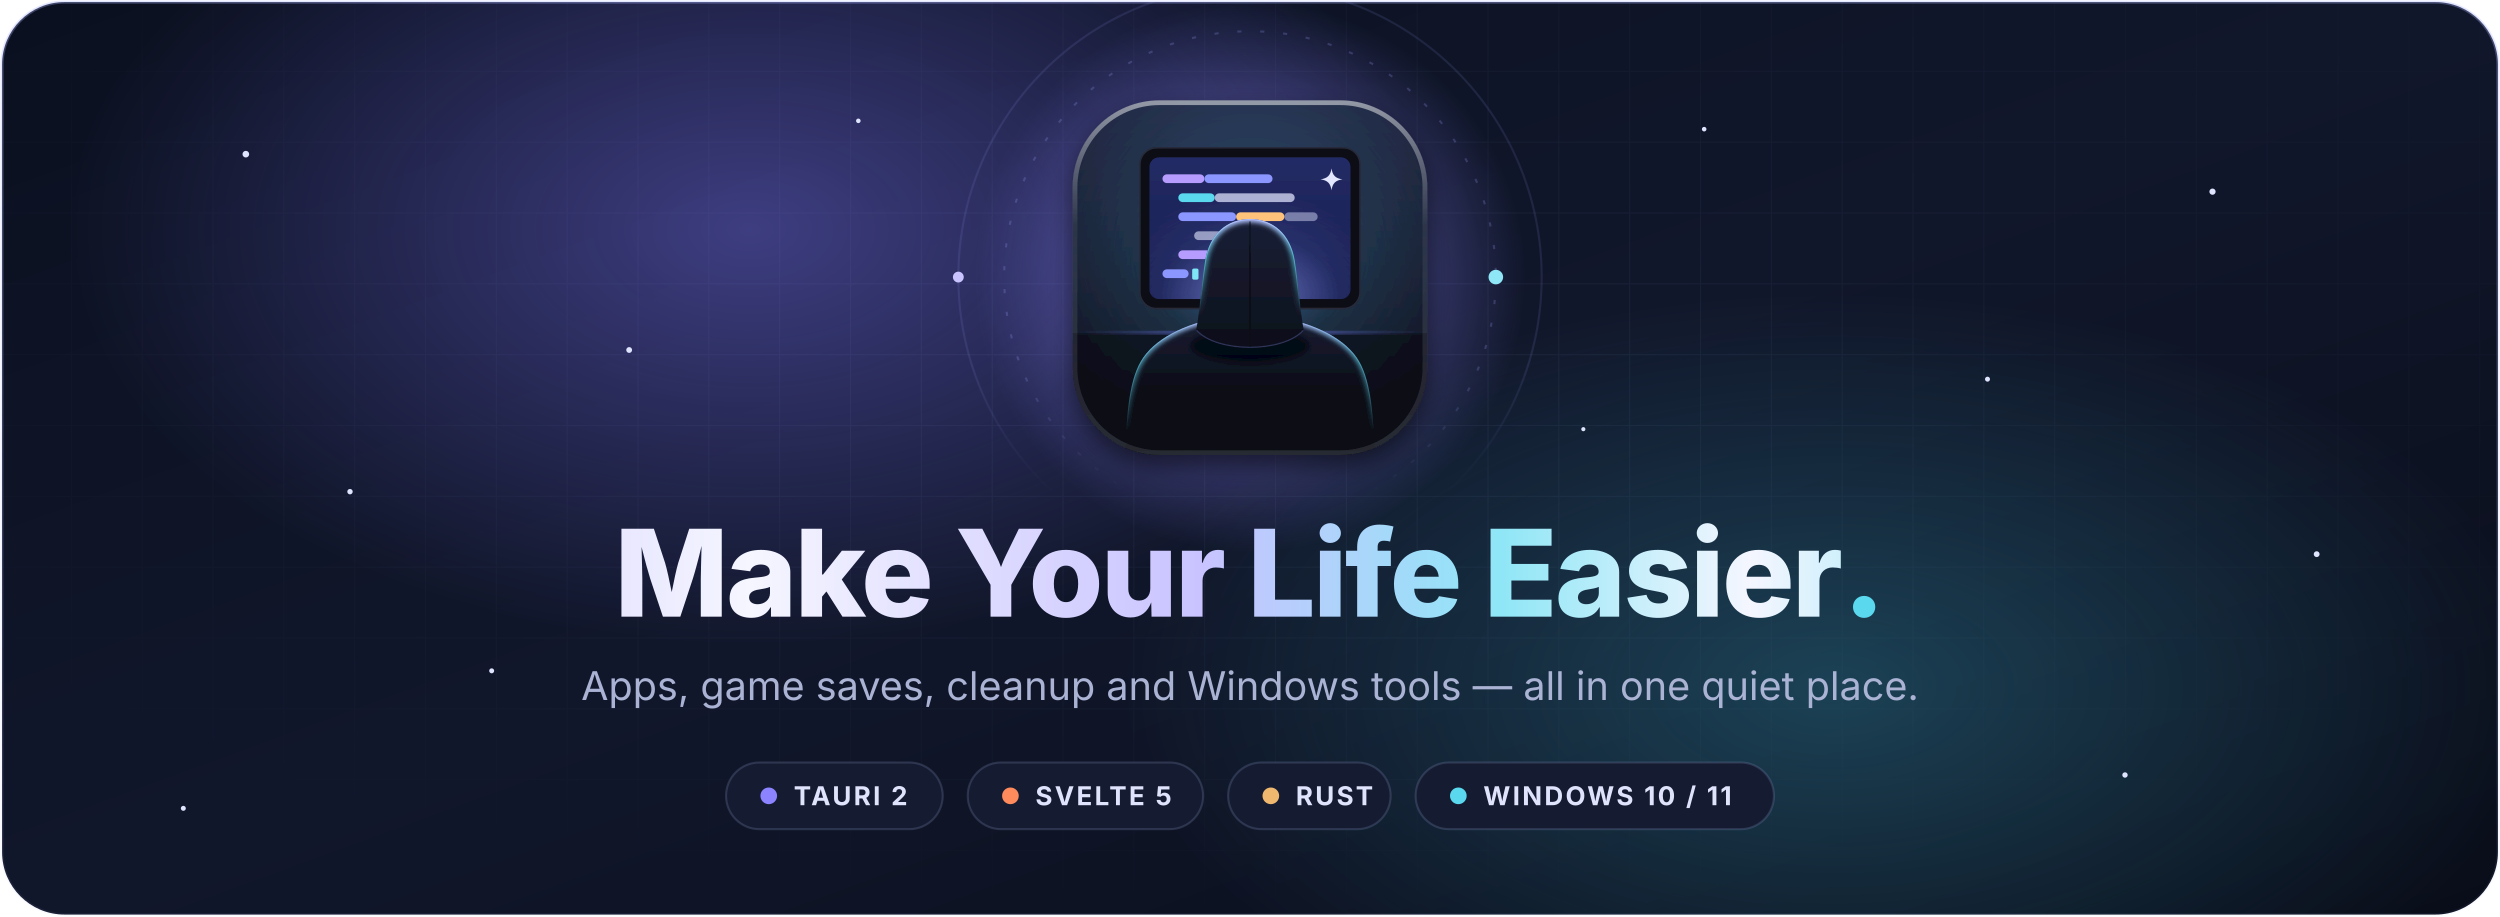
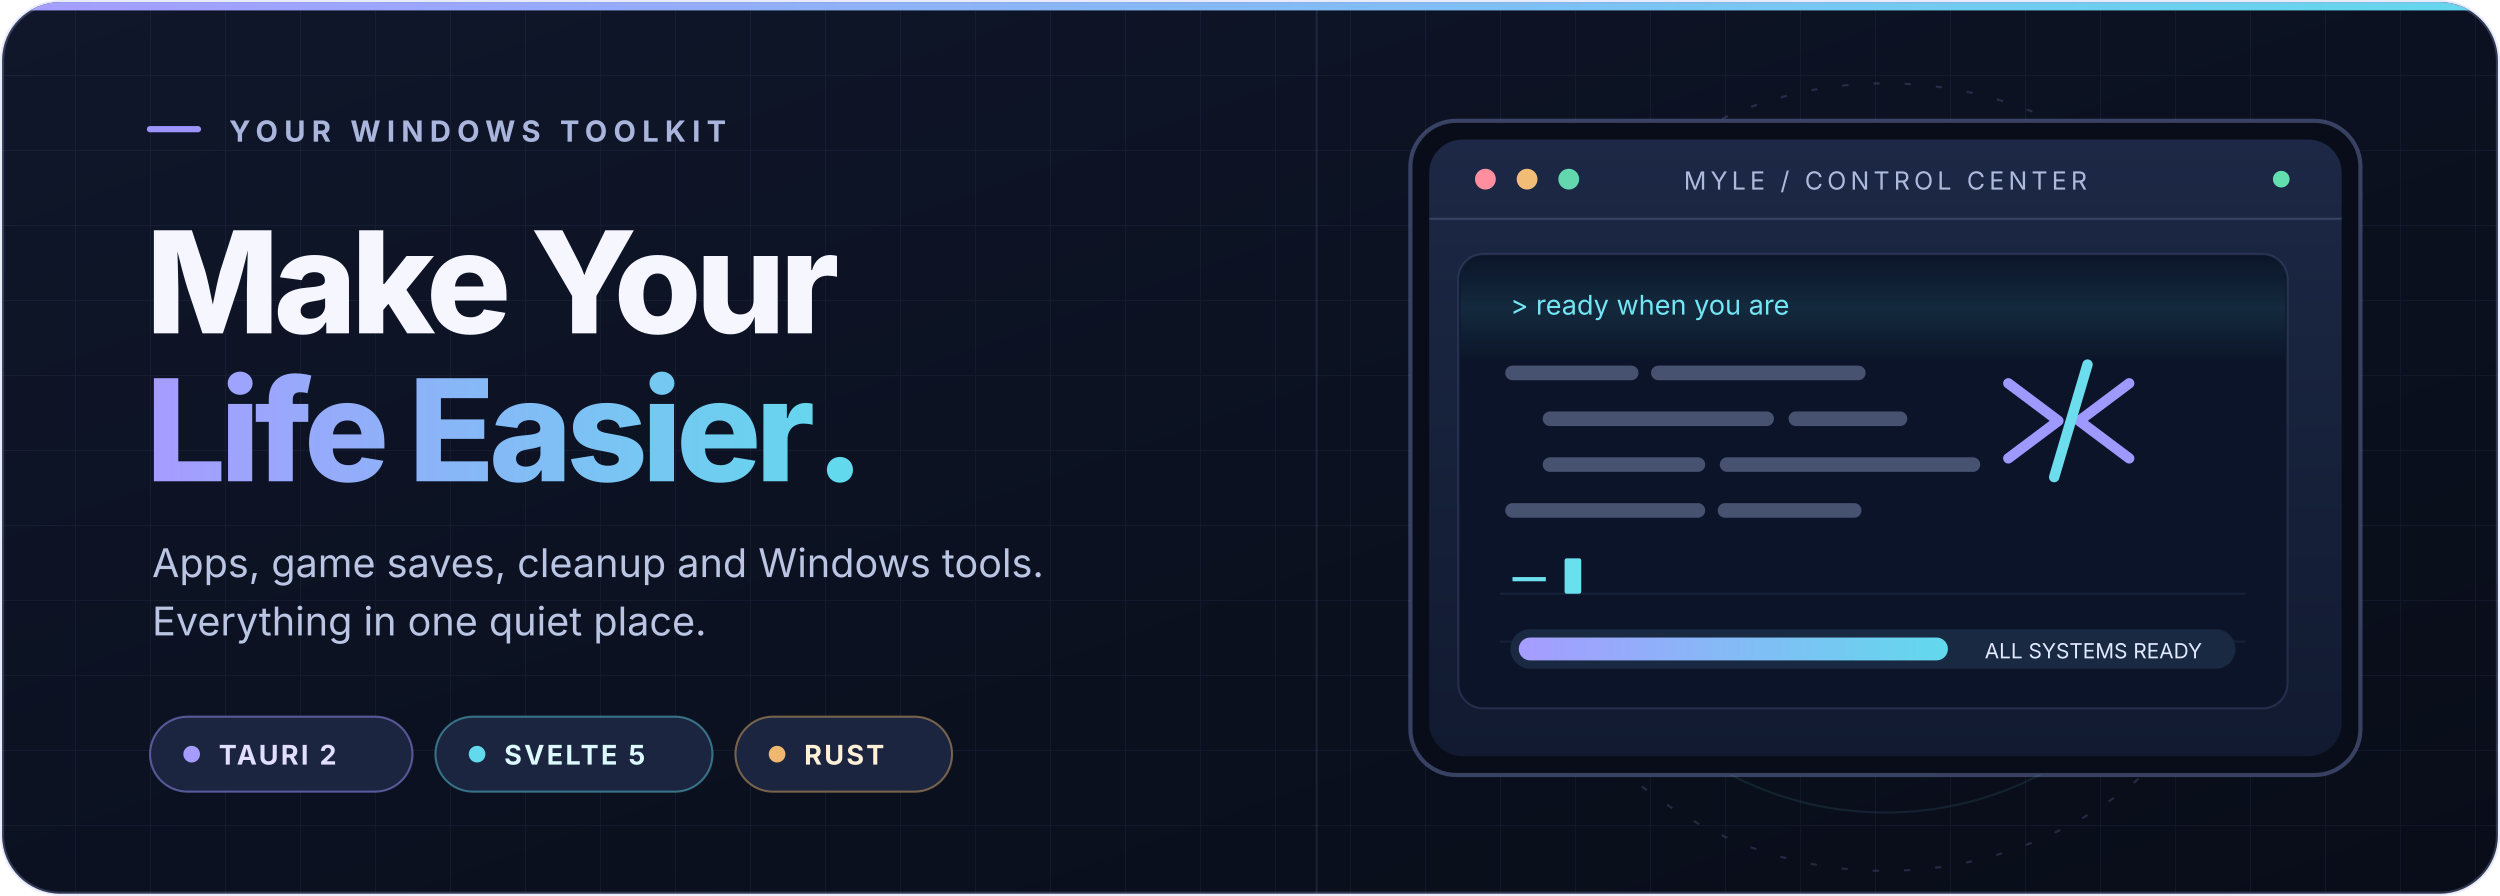
- <svg xmlns="http://www.w3.org/2000/svg" width="1200" height="440" viewBox="0 0 1200 440" role="img" aria-labelledby="t d">
-   <style>
-     .glow-a { animation: drift-a 14s ease-in-out infinite alternate; }
-     .glow-b { animation: drift-b 17s ease-in-out infinite alternate; }
-     .star { animation: twinkle 4s ease-in-out infinite; }
-     .halo { transform-box: fill-box; transform-origin: center; animation: pulse 4.5s ease-in-out infinite; }
-     .orbit { transform-origin: 600px 133px; animation: spin 26s linear infinite; }
-     .orbit.rev { animation-duration: 38s; animation-direction: reverse; }
-     .ln { transform-box: fill-box; transform-origin: left center; animation: type 7s cubic-bezier(.3,.7,.3,1) infinite both; }
-     .cursor { animation: blink 1s steps(1) infinite; }
-     .spark { transform-box: fill-box; transform-origin: center; animation: sparkle 3.2s ease-in-out infinite; }
-     .coder { animation: bob 2.4s ease-in-out infinite; }
-     .screen-glow { animation: flicker 5s ease-in-out infinite; }
-     .chip-dot { transform-box: fill-box; transform-origin: center; animation: pulse 2.6s ease-in-out infinite; }
-     .rise { animation: rise 1s cubic-bezier(.2,.8,.2,1) both; }
-     @keyframes drift-a { to { transform: translate(90px, 30px); } }
-     @keyframes drift-b { to { transform: translate(-110px, -26px); } }
-     @keyframes twinkle { 0%, 100% { opacity: .15; } 50% { opacity: .9; } }
-     @keyframes pulse { 0%, 100% { transform: scale(.92); opacity: .65; } 50% { transform: scale(1.06); opacity: 1; } }
-     @keyframes spin { to { transform: rotate(360deg); } }
-     @keyframes type {
-       0% { transform: scaleX(0); opacity: 1; }
-       9% { transform: scaleX(1); }
-       82% { transform: scaleX(1); opacity: 1; }
-       92%, 100% { transform: scaleX(1); opacity: 0; }
-     }
-     @keyframes blink { 50% { opacity: 0; } }
-     @keyframes sparkle { 0%, 100% { transform: scale(.7) rotate(0deg); opacity: .6; } 50% { transform: scale(1.15) rotate(90deg); opacity: 1; } }
-     @keyframes bob { 0%, 100% { transform: translateY(0); } 50% { transform: translateY(-14px); } }
-     @keyframes flicker { 0%, 100% { opacity: .8; } 45% { opacity: 1; } 55% { opacity: .7; } }
-     @keyframes rise { from { opacity: 0; transform: translateY(14px); } }
-     @media (prefers-reduced-motion: reduce) { * { animation: none !important; } }
-   </style>
+ <svg xmlns="http://www.w3.org/2000/svg" width="1200" height="430" viewBox="0 0 1200 430" role="img" aria-labelledby="title description">
  <defs>
-     <linearGradient id="bg" x1="0" y1="0" x2="1" y2="1">
-       <stop stop-color="#0b1020" />
-       <stop offset=".5" stop-color="#11172b" />
+     <linearGradient id="background" x2="1" y2="1">
+       <stop stop-color="#10172b" />
+       <stop offset=".52" stop-color="#0b1120" />
      <stop offset="1" stop-color="#090d19" />
    </linearGradient>
-     <radialGradient id="glow-indigo">
-       <stop stop-color="#7f76ff" stop-opacity=".42" />
-       <stop offset="1" stop-color="#7f76ff" stop-opacity="0" />
-     </radialGradient>
-     <radialGradient id="glow-cyan">
-       <stop stop-color="#45c8e6" stop-opacity=".26" />
-       <stop offset="1" stop-color="#45c8e6" stop-opacity="0" />
-     </radialGradient>
-     <radialGradient id="halo">
-       <stop offset=".45" stop-color="#8b83ff" stop-opacity=".42" />
-       <stop offset="1" stop-color="#8b83ff" stop-opacity="0" />
-     </radialGradient>
-     <radialGradient id="grid-fade" cx=".5" cy=".38" r=".62">
-       <stop stop-color="#fff" />
-       <stop offset="1" stop-color="#fff" stop-opacity="0" />
-     </radialGradient>
-     <mask id="grid-mask">
-       <rect width="1200" height="440" fill="url(#grid-fade)" />
-     </mask>
-     <pattern id="grid" width="34" height="34" patternUnits="userSpaceOnUse">
-       <path d="M34 0H0v34" fill="none" stroke="#8e9bd0" stroke-opacity=".09" />
+     <linearGradient id="accent" x1="0" y1="0" x2="1" y2="0">
+       <stop stop-color="#a69cff" />
+       <stop offset="1" stop-color="#62d9ed" />
+     </linearGradient>
+     <linearGradient id="panel" x2="0" y2="1">
+       <stop stop-color="#1c2845" />
+       <stop offset="1" stop-color="#111a30" />
+     </linearGradient>
+     <linearGradient id="scan" x2="0" y2="1">
+       <stop stop-color="#5ad8ee" stop-opacity="0" />
+       <stop offset=".5" stop-color="#5ad8ee" stop-opacity=".11" />
+       <stop offset="1" stop-color="#5ad8ee" stop-opacity="0" />
+     </linearGradient>
+     <pattern id="grid" width="36" height="36" patternUnits="userSpaceOnUse">
+       <path d="M36 0H0V36" fill="none" stroke="#9ba7dc" stroke-opacity=".065" />
    </pattern>
-     <linearGradient id="title" x1="360" y1="0" x2="840" y2="0" gradientUnits="userSpaceOnUse" spreadMethod="reflect">
-       <stop stop-color="#f5f6ff" />
-       <stop offset=".45" stop-color="#c9c3ff" />
-       <stop offset=".75" stop-color="#8fe6f6" />
-       <stop offset="1" stop-color="#f5f6ff" />
-       <animateTransform attributeName="gradientTransform" type="translate" values="0 0; 480 0" dur="7s" repeatCount="indefinite" />
-     </linearGradient>
-     <linearGradient id="frame" x1="0" y1="0" x2="0" y2="1">
-       <stop stop-color="#aab4ff" stop-opacity=".32" />
-       <stop offset="1" stop-color="#aab4ff" stop-opacity=".06" />
-     </linearGradient>
-     <linearGradient id="orbit-fade-g" x1="0" y1="0" x2="0" y2="440" gradientUnits="userSpaceOnUse">
-       <stop offset="0" stop-color="#fff" />
-       <stop offset=".4" stop-color="#fff" />
-       <stop offset=".54" stop-color="#fff" stop-opacity="0" />
-     </linearGradient>
-     <mask id="orbit-fade">
-       <rect width="1200" height="440" fill="url(#orbit-fade-g)" />
-     </mask>
-     <clipPath id="card">
-       <rect x="1" y="1" width="1198" height="438" rx="30" />
+     <clipPath id="outer">
+       <rect x="1" y="1" width="1198" height="428" rx="28" />
    </clipPath>
-     <linearGradient id="i-bg" x1="0" y1="0" x2="0" y2="1">
-       <stop offset="0" stop-color="#232a45" />
-       <stop offset="1" stop-color="#0c0f18" />
-     </linearGradient>
-     <radialGradient id="i-spill" cx=".5" cy=".42" r=".58">
-       <stop offset="0" stop-color="#6f7dff" stop-opacity=".6" />
-       <stop offset=".5" stop-color="#4fb8e8" stop-opacity=".14" />
-       <stop offset="1" stop-color="#4fb8e8" stop-opacity="0" />
-     </radialGradient>
-     <linearGradient id="i-rim" x1="0" y1="0" x2="0" y2="1">
-       <stop offset="0" stop-color="#fff" stop-opacity=".5" />
-       <stop offset=".35" stop-color="#fff" stop-opacity=".07" />
-       <stop offset="1" stop-color="#fff" stop-opacity=".12" />
-     </linearGradient>
-     <linearGradient id="i-screen" x1="0" y1="0" x2="0" y2="1">
-       <stop offset="0" stop-color="#232b66" />
-       <stop offset="1" stop-color="#161c4a" />
-     </linearGradient>
-     <radialGradient id="i-screen-glow" cx=".5" cy="1" r=".75">
-       <stop offset="0" stop-color="#a3b0ff" stop-opacity=".7" />
-       <stop offset=".6" stop-color="#7f8fff" stop-opacity=".12" />
-       <stop offset="1" stop-color="#7f8fff" stop-opacity="0" />
-     </radialGradient>
-     <linearGradient id="i-desk" x1="0" y1="0" x2="1" y2="0">
-       <stop offset="0" stop-color="#3a4380" stop-opacity="0" />
-       <stop offset=".5" stop-color="#5a66c8" />
-       <stop offset="1" stop-color="#3a4380" stop-opacity="0" />
-     </linearGradient>
-     <linearGradient id="i-hood" x1="0" y1="0" x2="0" y2="1">
-       <stop offset="0" stop-color="#1a2036" />
-       <stop offset="1" stop-color="#0c0f1a" />
-     </linearGradient>
-     <linearGradient id="i-torso" x1="0" y1="0" x2="0" y2="1">
-       <stop offset="0" stop-color="#181e33" />
-       <stop offset=".55" stop-color="#090b13" />
-     </linearGradient>
-     <linearGradient id="i-edge" x1="0" y1="0" x2="0" y2="1">
-       <stop offset="0" stop-color="#b3bfff" />
-       <stop offset=".3" stop-color="#5fd4ec" stop-opacity=".6" />
-       <stop offset=".75" stop-color="#5fd4ec" stop-opacity="0" />
-     </linearGradient>
-     <filter id="i-soft" x="-20%" y="-20%" width="140%" height="140%">
-       <feGaussianBlur stdDeviation="6" />
-     </filter>
-     <filter id="blur" x="-50%" y="-50%" width="200%" height="200%">
-       <feGaussianBlur stdDeviation="28" />
-     </filter>
-     <filter id="shadow" x="-30%" y="-30%" width="160%" height="170%">
-       <feDropShadow dx="0" dy="26" stdDeviation="30" flood-color="#000" flood-opacity=".55" />
-     </filter>
-     <clipPath id="i-tile">
-       <rect x="64" y="64" width="896" height="896" rx="220" />
-     </clipPath>
-     <path id="i-hood-shape" d="M512 364C454 364 410 402 399 468C390 522 386 592 376 646C428 704 596 704 648 646C638 592 634 522 625 468C614 402 570 364 512 364Z" />
-     <path id="i-torso-shape" d="M440 612C346 628 268 668 236 724C206 776 198 866 196 1000H828C826 866 818 776 788 724C756 668 678 628 584 612Z" />
-     <clipPath id="i-hood-clip">
-       <use href="#i-hood-shape" />
-     </clipPath>
-     <clipPath id="i-torso-clip">
-       <use href="#i-torso-shape" />
+     <clipPath id="terminal">
+       <rect x="700" y="122" width="398" height="218" rx="12" />
    </clipPath>
  </defs>
-   <g clip-path="url(#card)">
-     <rect width="1200" height="440" fill="url(#bg)" />
-     <rect width="1200" height="440" fill="url(#grid)" mask="url(#grid-mask)" />
-     <ellipse class="glow-a" cx="360" cy="110" rx="330" ry="200" fill="url(#glow-indigo)" />
-     <ellipse class="glow-b" cx="880" cy="330" rx="340" ry="190" fill="url(#glow-cyan)" />
-     <g fill="#dfe4ff">
-       <circle class="star" cx="118" cy="74" r="1.6" />
-       <circle class="star" cx="236" cy="322" r="1.2" style="animation-delay:-1.2s" />
-       <circle class="star" cx="302" cy="168" r="1.4" style="animation-delay:-2.6s" />
-       <circle class="star" cx="412" cy="58" r="1.1" style="animation-delay:-.6s" />
-       <circle class="star" cx="168" cy="236" r="1.3" style="animation-delay:-3.1s" />
-       <circle class="star" cx="1062" cy="92" r="1.5" style="animation-delay:-1.8s" />
-       <circle class="star" cx="954" cy="182" r="1.2" style="animation-delay:-.3s" />
-       <circle class="star" cx="1112" cy="266" r="1.4" style="animation-delay:-2.2s" />
-       <circle class="star" cx="818" cy="62" r="1.1" style="animation-delay:-3.5s" />
-       <circle class="star" cx="1020" cy="372" r="1.3" style="animation-delay:-1s" />
-       <circle class="star" cx="88" cy="388" r="1.2" style="animation-delay:-2.9s" />
-       <circle class="star" cx="760" cy="206" r="1" style="animation-delay:-1.5s" />
+   <style>
+     text{font-family:'Segoe UI Variable Display','Segoe UI',Inter,system-ui,Arial,sans-serif}
+     .trace{stroke-dasharray:320;stroke-dashoffset:320;animation:draw 6s ease-in-out infinite}
+     .trace.two{animation-delay:-1.4s}.trace.three{animation-delay:-2.8s}
+     .cursor{animation:blink 1.1s steps(1,end) infinite}
+     .scan{animation:scan 7s ease-in-out infinite}
+     .status{animation:status 3s ease-in-out infinite}
+     .orbit{transform-origin:905px 229px;animation:orbit 28s linear infinite}
+     @keyframes draw{0%,8%{stroke-dashoffset:320;opacity:.45}34%,76%{stroke-dashoffset:0;opacity:1}94%,100%{stroke-dashoffset:-320;opacity:.45}}
+     @keyframes blink{50%{opacity:0}}
+     @keyframes scan{0%,12%{transform:translateY(-166px);opacity:0}20%{opacity:1}72%{transform:translateY(214px);opacity:1}82%,100%{transform:translateY(214px);opacity:0}}
+     @keyframes status{50%{opacity:.35}}
+     @keyframes orbit{to{transform:rotate(360deg)}}
+     @media (prefers-reduced-motion:reduce){*{animation:none!important}.trace{stroke-dashoffset:0}.scan{display:none}}
+   </style>
+   <g clip-path="url(#outer)">
+     <rect width="1200" height="430" fill="url(#background)" />
+     <rect width="1200" height="430" fill="url(#grid)" />
+     <path d="M0 0h1200v5H0z" fill="url(#accent)" />
+     <path d="M632 0v430" stroke="#9faaf0" stroke-opacity=".12" />
+     <path d="M72 62h23" stroke="#9d94ff" stroke-width="3" stroke-linecap="round" />
+     <text x="110" y="68" font-size="14" font-weight="700" letter-spacing="3" fill="#a9b5dc">YOUR WINDOWS TOOLKIT</text>
+     <text x="70" y="160" font-size="68" font-weight="800" letter-spacing="-2.8" fill="#f5f6ff">Make Your</text>
+     <text x="70" y="231" font-size="68" font-weight="800" letter-spacing="-2.8" fill="url(#accent)">Life Easier<tspan fill="#62d9ed">.</tspan>
+     </text>
+     <text x="73" y="277" font-size="19" fill="#bac5e4">Apps, game saves, cleanup and Windows tools.</text>
+     <text x="73" y="305" font-size="19" fill="#bac5e4">Everything in one quiet place.</text>
+     <g font-size="13" font-weight="700" letter-spacing="1.1">
+       <rect x="72" y="344" width="126" height="36" rx="18" fill="#1b2540" stroke="#9d94ff" stroke-opacity=".5" />
+       <circle cx="92" cy="362" r="4" fill="#a69cff" />
+       <text x="105" y="367" fill="#e2defe">TAURI 2</text>
+       <rect x="209" y="344" width="133" height="36" rx="18" fill="#1b2540" stroke="#62d9ed" stroke-opacity=".45" />
+       <circle cx="229" cy="362" r="4" fill="#62d9ed" />
+       <text x="242" y="367" fill="#dcf9fe">SVELTE 5</text>
+       <rect x="353" y="344" width="104" height="36" rx="18" fill="#1b2540" stroke="#f0b86e" stroke-opacity=".45" />
+       <circle cx="373" cy="362" r="4" fill="#f0b86e" />
+       <text x="386" y="367" fill="#fff0d7">RUST</text>
    </g>
-     <circle class="halo" cx="600" cy="133" r="132" fill="url(#halo)" />
-     <g mask="url(#orbit-fade)">
-       <g class="orbit">
-         <ellipse cx="600" cy="133" rx="118" ry="118" fill="none" stroke="#9aa4ff" stroke-opacity=".22" stroke-dasharray="2 9" />
-         <circle cx="718" cy="133" r="3.5" fill="#8fe6f6" />
+     <circle class="orbit" cx="905" cy="229" r="189" fill="none" stroke="#97a5ef" stroke-opacity=".19" stroke-dasharray="3 12" />
+     <circle cx="905" cy="229" r="161" fill="none" stroke="#6bd8ee" stroke-opacity=".1" />
+     <rect x="677" y="58" width="456" height="314" rx="22" fill="#080d19" stroke="#8b9de2" stroke-opacity=".36" stroke-width="2" />
+     <rect x="686" y="67" width="438" height="296" rx="16" fill="url(#panel)" />
+     <path d="M686 105h438" stroke="#a8b4ef" stroke-opacity=".2" />
+     <circle cx="713" cy="86" r="5" fill="#ff8f9f" />
+     <circle cx="733" cy="86" r="5" fill="#f1bd76" />
+     <circle cx="753" cy="86" r="5" fill="#63d7ad" />
+     <text x="905" y="91" text-anchor="middle" font-size="12" letter-spacing="2" fill="#aebadd">MYLE / CONTROL CENTER</text>
+     <circle class="status" cx="1095" cy="86" r="4" fill="#61dfaf" />
+     <rect x="700" y="122" width="398" height="218" rx="12" fill="#0b1428" stroke="#96a7e9" stroke-opacity=".16" />
+     <g clip-path="url(#terminal)">
+       <path d="M720 285h358M720 308h358" stroke="#a1b9f9" stroke-opacity=".08" />
+       <rect class="scan" x="701" y="122" width="396" height="52" fill="url(#scan)" />
+       <text x="725" y="151" font-family="Consolas,monospace" font-size="13" fill="#73e6f4">&gt; ready when you are</text>
+       <g fill="none" stroke="#aab7e5" stroke-opacity=".38" stroke-linecap="round" stroke-width="7">
+         <path d="M726 179h57m13 0h96M744 201h104m14 0h50M744 223h71m14 0h118M726 245h89m13 0h62" />
      </g>
-       <g class="orbit rev">
-         <ellipse cx="600" cy="133" rx="140" ry="140" fill="none" stroke="#9aa4ff" stroke-opacity=".12" />
-         <circle cx="460" cy="133" r="2.6" fill="#c9c3ff" />
+       <g fill="none" stroke-linecap="round" stroke-width="7">
+         <path class="trace" d="M726 179h57m13 0h96" stroke="#a99eff" />
+         <path class="trace two" d="M744 201h104m14 0h50" stroke="#68d9ec" />
+         <path class="trace three" d="M744 223h71m14 0h118" stroke="#f0b86e" />
+         <path class="trace" d="M726 245h89m13 0h62" stroke="#7eb4fa" />
      </g>
+       <path d="M726 278h16" stroke="#6ce1ed" stroke-width="2" />
+       <rect class="cursor" x="751" y="268" width="8" height="17" rx="1" fill="#68e0ed" />
+       <path d="M964 184l24 18-24 18m58-36l-24 18 24 18" fill="none" stroke="#9d99ff" stroke-width="5" stroke-linecap="round" stroke-linejoin="round" />
+       <path d="M1002 175l-16 54" stroke="#6bddec" stroke-width="5" stroke-linecap="round" />
+       <rect x="725" y="302" width="348" height="19" rx="9.5" fill="#192941" />
+       <rect x="729" y="306" width="206" height="11" rx="5.5" fill="url(#accent)" />
+       <text x="1057" y="316" text-anchor="end" font-family="Consolas,monospace" font-size="10" fill="#e0e9ff">ALL SYSTEMS READY</text>
    </g>
-     <g transform="translate(502.7 36) scale(.19)" filter="url(#shadow)">
-       <rect x="64" y="64" width="896" height="896" rx="220" fill="url(#i-bg)" />
-       <g clip-path="url(#i-tile)">
-         <rect x="64" y="64" width="896" height="896" fill="url(#i-spill)" />
-         <rect x="64" y="652" width="896" height="308" fill="#080a12" opacity=".6" />
-         <rect x="64" y="646" width="896" height="10" fill="url(#i-desk)" />
-         <rect x="232" y="182" width="560" height="410" rx="44" fill="#090c15" />
-         <rect x="234" y="184" width="556" height="406" rx="42" fill="none" stroke="#c8d0ff" stroke-opacity=".16" stroke-width="4" />
-         <rect x="258" y="208" width="508" height="358" rx="24" fill="url(#i-screen)" />
-         <rect class="screen-glow" x="258" y="208" width="508" height="358" rx="24" fill="url(#i-screen-glow)" />
-         <g stroke-linecap="round" stroke-width="22">
-           <path class="ln" d="M302 262h84" stroke="#b69cff" />
-           <path class="ln" d="M408 262h150" stroke="#8b97ff" style="animation-delay:.25s" />
-           <path class="ln" d="M342 310h70" stroke="#5ad8ee" style="animation-delay:.5s" />
-           <path class="ln" d="M434 310h180" stroke="#e3e7ff" stroke-opacity=".72" style="animation-delay:.75s" />
-           <path class="ln" d="M342 358h124" stroke="#8b97ff" style="animation-delay:1s" />
-           <path class="ln" d="M488 358h100" stroke="#ffc27a" style="animation-delay:1.25s" />
-           <path class="ln" d="M610 358h62" stroke="#e3e7ff" stroke-opacity=".45" style="animation-delay:1.5s" />
-           <path class="ln" d="M382 406h116" stroke="#e3e7ff" stroke-opacity=".6" style="animation-delay:1.75s" />
-           <path class="ln" d="M342 454h64" stroke="#b69cff" style="animation-delay:2s" />
-           <path class="ln" d="M302 502h44" stroke="#8b97ff" style="animation-delay:2.25s" />
-         </g>
-         <rect class="cursor" x="366" y="489" width="16" height="28" rx="4" fill="#7ee6f5" />
-         <path class="spark" d="M718 236c2.6 17.6 10 25 27.6 27.6-17.6 2.6-25 10-27.6 27.6-2.6-17.6-10-25-27.6-27.6 17.6-2.6 25-10 27.6-27.6z" fill="#e3e7ff" />
-         <g class="coder">
-           <use href="#i-torso-shape" fill="url(#i-torso)" />
-           <g clip-path="url(#i-torso-clip)">
-             <use href="#i-torso-shape" fill="none" stroke="url(#i-edge)" stroke-width="14" filter="url(#i-soft)" />
-             <use href="#i-torso-shape" fill="none" stroke="url(#i-edge)" stroke-width="5" opacity=".7" />
-             <ellipse cx="512" cy="684" rx="150" ry="44" fill="#04060b" opacity=".7" filter="url(#i-soft)" />
-           </g>
-           <use href="#i-hood-shape" fill="url(#i-hood)" />
-           <g clip-path="url(#i-hood-clip)">
-             <use href="#i-hood-shape" fill="none" stroke="url(#i-edge)" stroke-width="16" filter="url(#i-soft)" />
-             <use href="#i-hood-shape" fill="none" stroke="url(#i-edge)" stroke-width="5" />
-             <path d="M512 370V690" stroke="#04060b" stroke-opacity=".45" stroke-width="5" />
-             <path d="M376 646C428 704 596 704 648 646" fill="none" stroke="#8b97ff" stroke-opacity=".28" stroke-width="6" />
-           </g>
-         </g>
-       </g>
-       <rect x="70" y="70" width="884" height="884" rx="214" fill="none" stroke="url(#i-rim)" stroke-width="12" />
-     </g>
-     <g font-family="'Segoe UI Variable Display', 'Segoe UI', Inter, system-ui, -apple-system, Helvetica, Arial, sans-serif" text-anchor="middle">
-       <text class="rise" x="600" y="296" font-size="58" font-weight="800" letter-spacing="-1.2" fill="url(#title)">Make Your Life Easier<tspan fill="#5ad8ee">.</tspan>
-       </text>
-       <text class="rise" x="600" y="336" font-size="19" fill="#aab3d4" style="animation-delay:.15s">Apps, game saves, cleanup and Windows tools — all in one quiet place.</text>
-     </g>
-     <g class="rise" font-family="'Segoe UI', Inter, system-ui, Helvetica, Arial, sans-serif" font-size="12.5" font-weight="700" letter-spacing="1.1" style="animation-delay:.3s">
-       <rect x="348.5" y="366" width="104" height="32" rx="16" fill="#151c31" stroke="#8e9bd0" stroke-opacity=".22" />
-       <circle class="chip-dot" cx="369" cy="382" r="4" fill="#8b83ff" />
-       <text x="381" y="386.5" fill="#dfe3fb">TAURI 2</text>
-       <rect x="464.5" y="366" width="113" height="32" rx="16" fill="#151c31" stroke="#8e9bd0" stroke-opacity=".22" />
-       <circle class="chip-dot" cx="485" cy="382" r="4" fill="#ff8a5c" style="animation-delay:-.6s" />
-       <text x="497" y="386.5" fill="#dfe3fb">SVELTE 5</text>
-       <rect x="589.5" y="366" width="78" height="32" rx="16" fill="#151c31" stroke="#8e9bd0" stroke-opacity=".22" />
-       <circle class="chip-dot" cx="610" cy="382" r="4" fill="#f0b86e" style="animation-delay:-1.2s" />
-       <text x="622" y="386.5" fill="#dfe3fb">RUST</text>
-       <rect x="679.5" y="366" width="172" height="32" rx="16" fill="#151c31" stroke="#8e9bd0" stroke-opacity=".22" />
-       <circle class="chip-dot" cx="700" cy="382" r="4" fill="#5ad8ee" style="animation-delay:-1.8s" />
-       <text x="712" y="386.5" fill="#dfe3fb">WINDOWS 10 / 11</text>
-     </g>
+     <path d="M709 372h390" stroke="url(#accent)" stroke-opacity=".7" stroke-width="2" />
  </g>
-   <rect x="1" y="1" width="1198" height="438" rx="30" fill="none" stroke="url(#frame)" stroke-width="1.5" />
+   <rect x="1" y="1" width="1198" height="428" rx="28" fill="none" stroke="#a5b2ee" stroke-opacity=".25" stroke-width="2" />
</svg>
